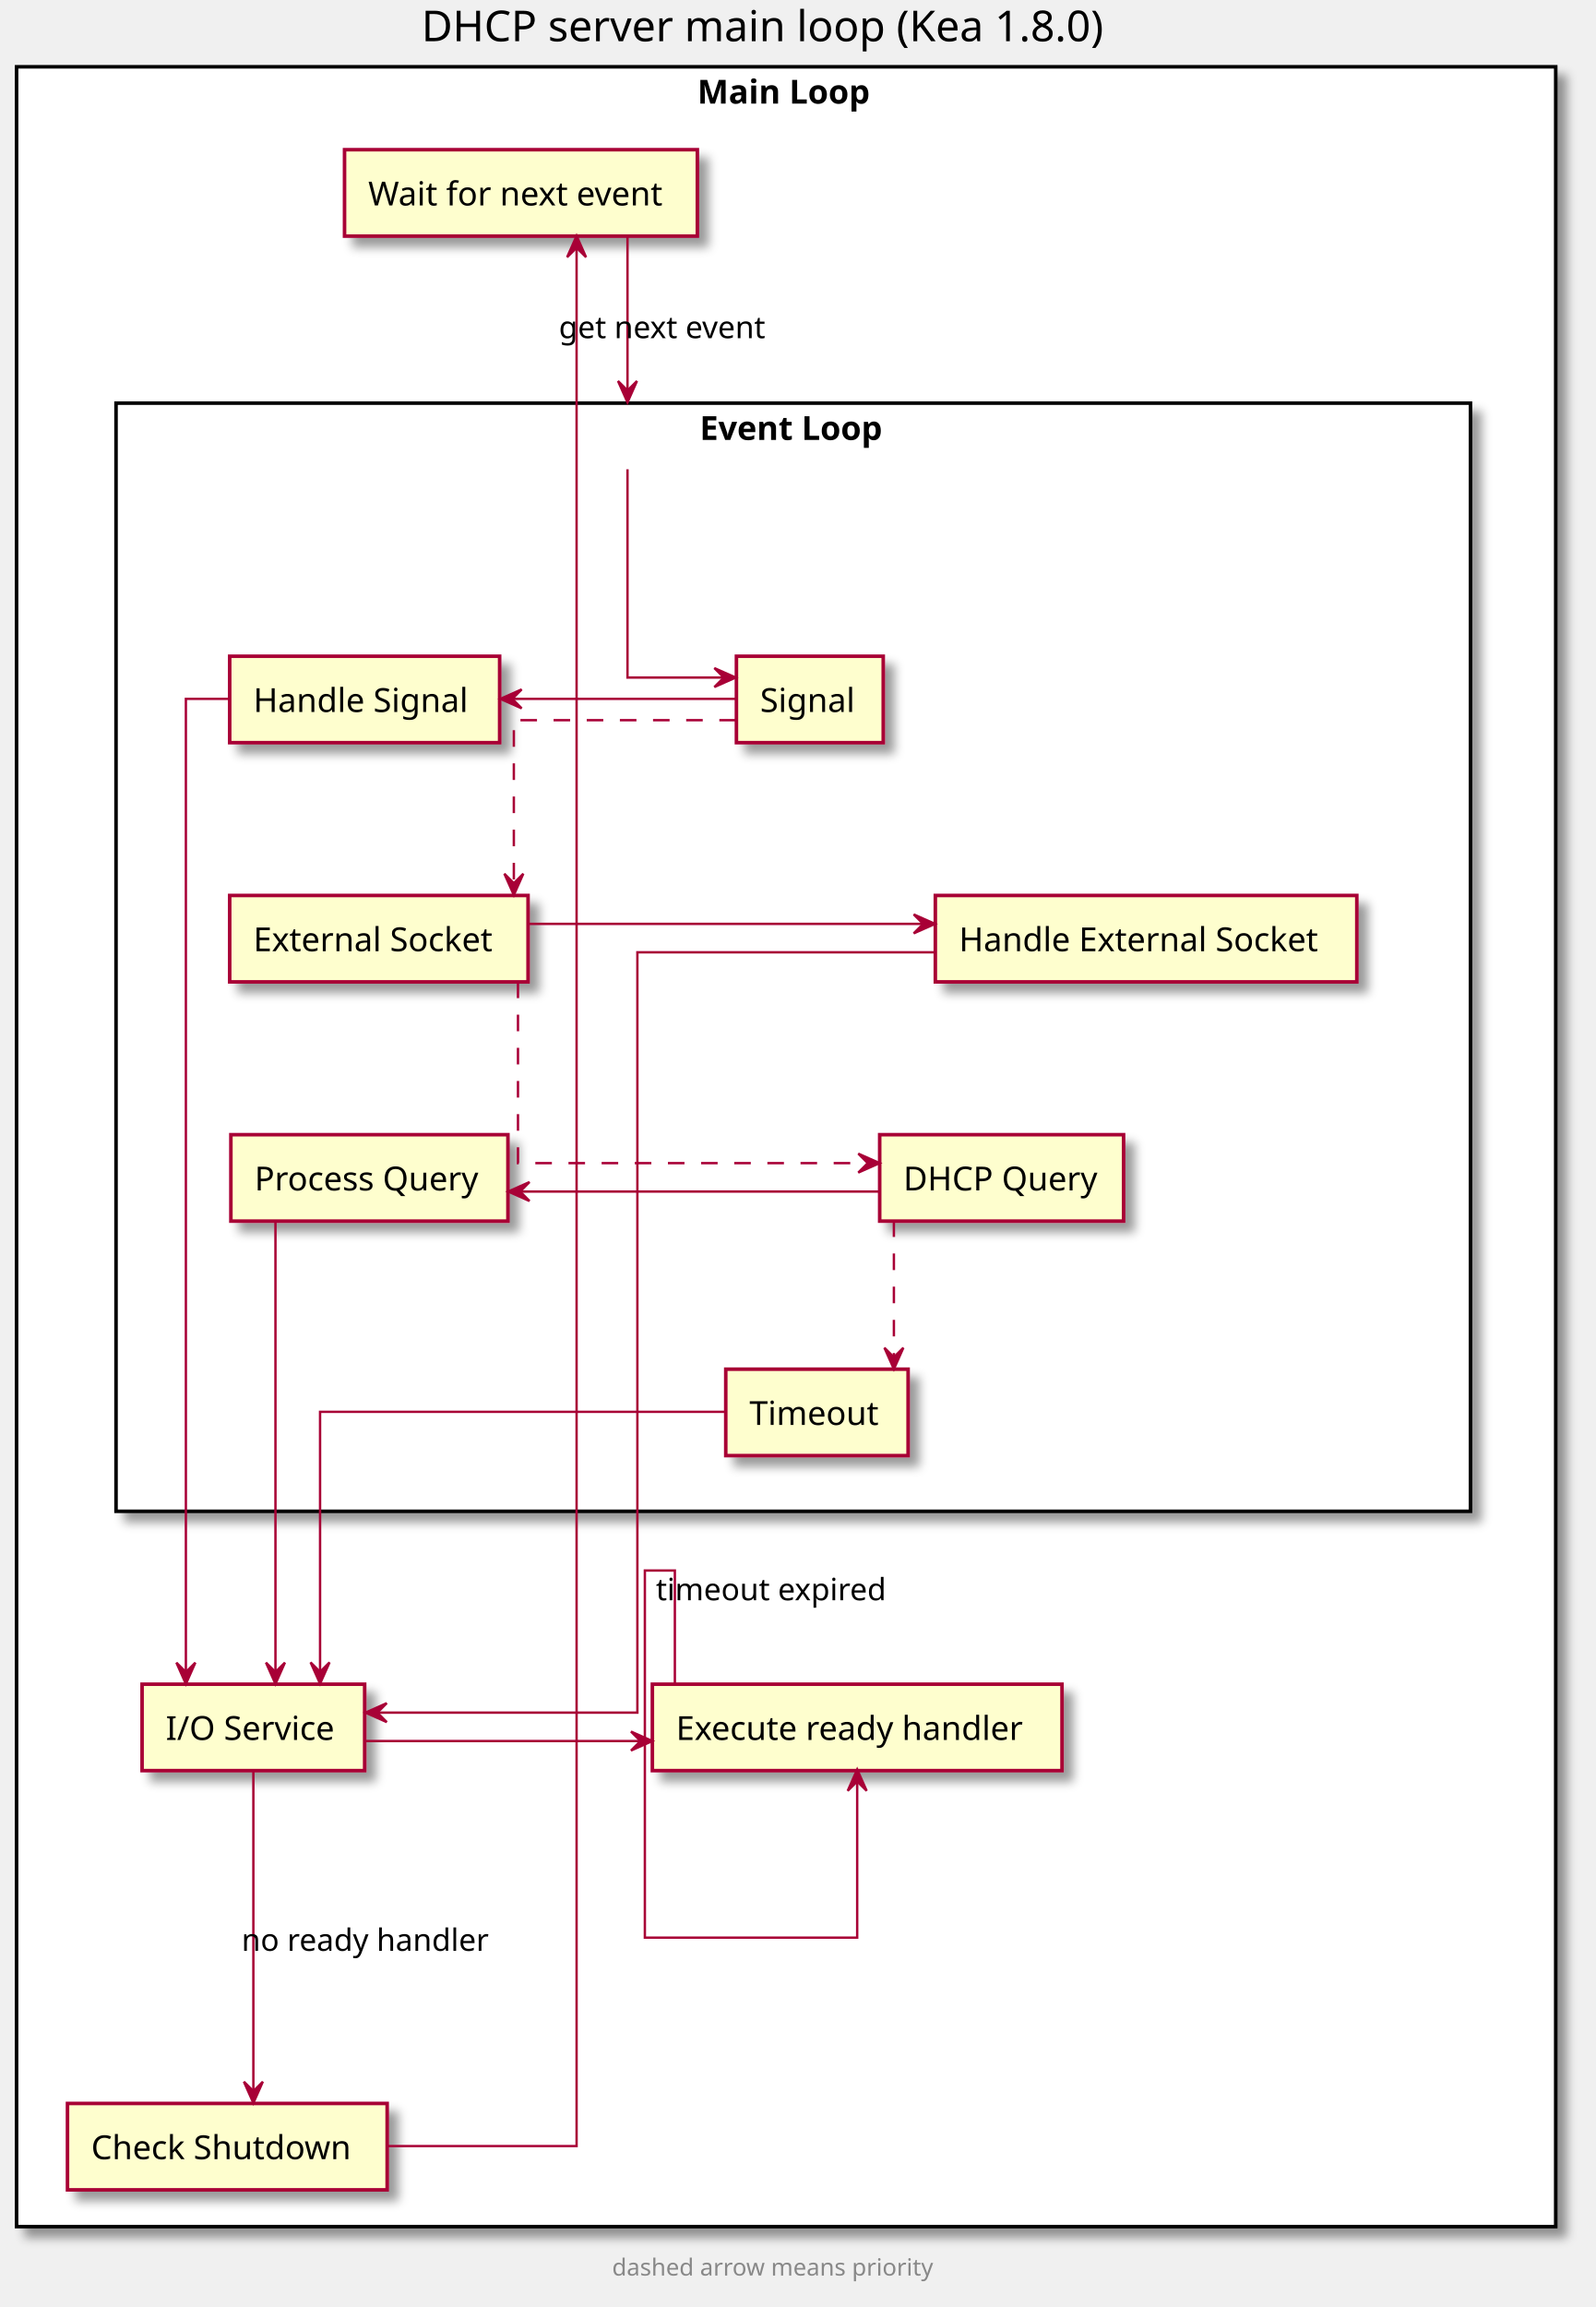
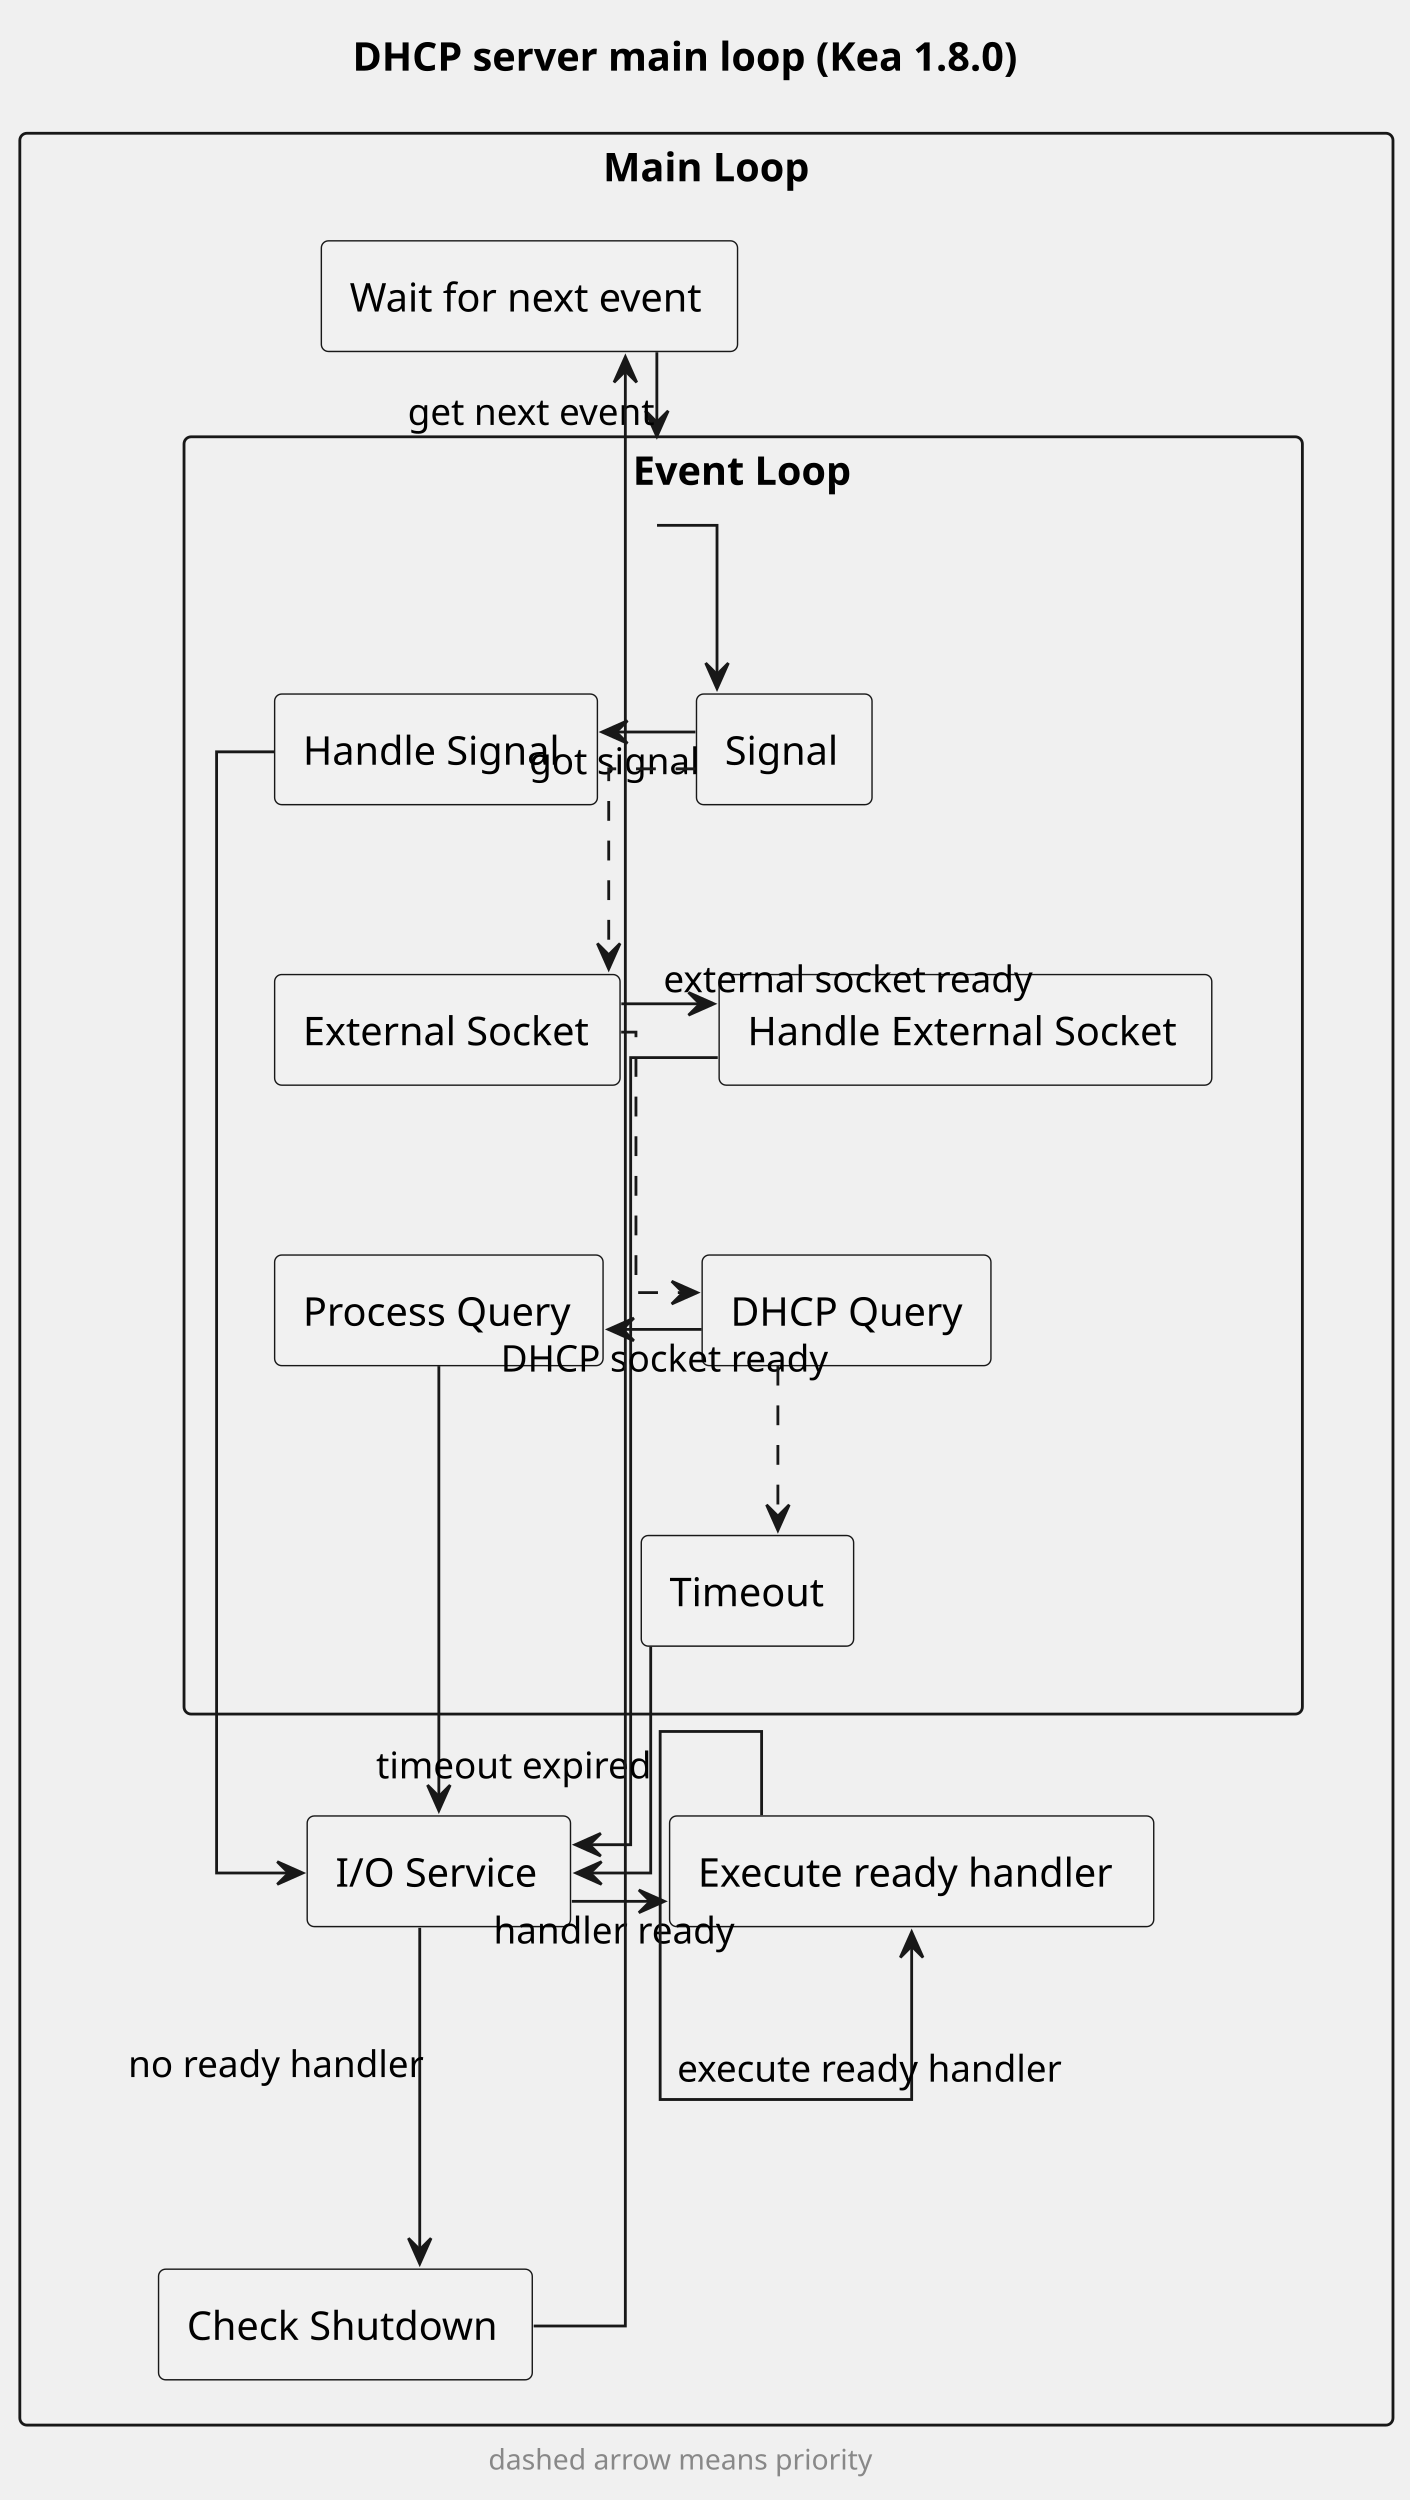
- <svg xmlns="http://www.w3.org/2000/svg" contentScriptType="application/ecmascript" contentStyleType="text/css" height="974px" preserveAspectRatio="none" style="width:674px;height:974px;" version="1.1" viewBox="0 0 674 974" width="674px" zoomAndPan="magnify">
-   <defs>
-     <filter height="300%" id="f1hatkcuz2d0l4" width="300%" x="-1" y="-1">
-       <feGaussianBlur result="blurOut" stdDeviation="2.0" />
-       <feColorMatrix in="blurOut" result="blurOut2" type="matrix" values="0 0 0 0 0 0 0 0 0 0 0 0 0 0 0 0 0 0 .4 0" />
-       <feOffset dx="4.0" dy="4.0" in="blurOut2" result="blurOut3" />
-       <feBlend in="SourceGraphic" in2="blurOut3" mode="normal" />
-     </filter>
-   </defs>
+ <svg xmlns="http://www.w3.org/2000/svg" contentStyleType="text/css" height="883px" preserveAspectRatio="none" style="width:498px;height:883px;background:#FFFFFF;" version="1.1" viewBox="0 0 498 883" width="498px" zoomAndPan="magnify">
+   <defs />
  <g>
-     <text fill="#000000" font-family="sans-serif" font-size="18" lengthAdjust="spacingAndGlyphs" textLength="300" x="178" y="17.402">DHCP server main loop (Kea 1.8.0)</text>
-     <rect fill="#FFFFFF" filter="url(#f1hatkcuz2d0l4)" height="911.86" style="stroke: #000000; stroke-width: 1.5;" width="650" x="7" y="28.199" />
-     <text fill="#000000" font-family="sans-serif" font-size="14" font-weight="bold" lengthAdjust="spacingAndGlyphs" textLength="75" x="294.5" y="43.734">Main Loop</text>
-     <rect fill="#FFFFFF" filter="url(#f1hatkcuz2d0l4)" height="467.86" style="stroke: #000000; stroke-width: 1.5;" width="572" x="49" y="170.199" />
-     <text fill="#000000" font-family="sans-serif" font-size="14" font-weight="bold" lengthAdjust="spacingAndGlyphs" textLength="79" x="295.5" y="185.734">Event Loop</text>
-     <rect fill="#FEFECE" filter="url(#f1hatkcuz2d0l4)" height="36.488" style="stroke: #A80036; stroke-width: 1.5;" width="149" x="145.5" y="63.199" />
-     <text fill="#000000" font-family="sans-serif" font-size="14" lengthAdjust="spacingAndGlyphs" textLength="129" x="155.5" y="86.734">Wait for next event</text>
-     <rect fill="#FEFECE" filter="url(#f1hatkcuz2d0l4)" height="36.488" style="stroke: #A80036; stroke-width: 1.5;" width="135" x="28.5" y="888.059" />
-     <text fill="#000000" font-family="sans-serif" font-size="14" lengthAdjust="spacingAndGlyphs" textLength="115" x="38.5" y="911.594">Check Shutdown</text>
-     <rect fill="#FEFECE" filter="url(#f1hatkcuz2d0l4)" height="36.488" style="stroke: #A80036; stroke-width: 1.5;" width="77" x="306.5" y="578.059" />
-     <text fill="#000000" font-family="sans-serif" font-size="14" lengthAdjust="spacingAndGlyphs" textLength="57" x="316.5" y="601.594">Timeout</text>
-     <rect fill="#FEFECE" filter="url(#f1hatkcuz2d0l4)" height="36.488" style="stroke: #A80036; stroke-width: 1.5;" width="62" x="311" y="277.059" />
-     <text fill="#000000" font-family="sans-serif" font-size="14" lengthAdjust="spacingAndGlyphs" textLength="42" x="321" y="300.594">Signal</text>
-     <rect fill="#FEFECE" filter="url(#f1hatkcuz2d0l4)" height="36.488" style="stroke: #A80036; stroke-width: 1.5;" width="114" x="97" y="277.059" />
-     <text fill="#000000" font-family="sans-serif" font-size="14" lengthAdjust="spacingAndGlyphs" textLength="94" x="107" y="300.594">Handle Signal</text>
-     <rect fill="#FEFECE" filter="url(#f1hatkcuz2d0l4)" height="36.488" style="stroke: #A80036; stroke-width: 1.5;" width="126" x="97" y="378.059" />
-     <text fill="#000000" font-family="sans-serif" font-size="14" lengthAdjust="spacingAndGlyphs" textLength="106" x="107" y="401.594">External Socket</text>
-     <rect fill="#FEFECE" filter="url(#f1hatkcuz2d0l4)" height="36.488" style="stroke: #A80036; stroke-width: 1.5;" width="178" x="395" y="378.059" />
-     <text fill="#000000" font-family="sans-serif" font-size="14" lengthAdjust="spacingAndGlyphs" textLength="158" x="405" y="401.594">Handle External Socket</text>
-     <rect fill="#FEFECE" filter="url(#f1hatkcuz2d0l4)" height="36.488" style="stroke: #A80036; stroke-width: 1.5;" width="103" x="371.5" y="479.059" />
-     <text fill="#000000" font-family="sans-serif" font-size="14" lengthAdjust="spacingAndGlyphs" textLength="83" x="381.5" y="502.594">DHCP Query</text>
-     <rect fill="#FEFECE" filter="url(#f1hatkcuz2d0l4)" height="36.488" style="stroke: #A80036; stroke-width: 1.5;" width="117" x="97.5" y="479.059" />
-     <text fill="#000000" font-family="sans-serif" font-size="14" lengthAdjust="spacingAndGlyphs" textLength="97" x="107.5" y="502.594">Process Query</text>
-     <rect fill="#FEFECE" filter="url(#f1hatkcuz2d0l4)" height="36.488" style="stroke: #A80036; stroke-width: 1.5;" width="94" x="60" y="711.059" />
-     <text fill="#000000" font-family="sans-serif" font-size="14" lengthAdjust="spacingAndGlyphs" textLength="74" x="70" y="734.594">I/O Service</text>
-     <rect fill="#FEFECE" filter="url(#f1hatkcuz2d0l4)" height="36.488" style="stroke: #A80036; stroke-width: 1.5;" width="173" x="275.5" y="711.059" />
-     <text fill="#000000" font-family="sans-serif" font-size="14" lengthAdjust="spacingAndGlyphs" textLength="153" x="285.5" y="734.594">Execute ready handler</text>
-     <path d="M265,99.379 C265,114.974 265,138.004 265,157.84 C265,160.32 265,162.75 265,165.109 C265,166.288 265,167.45 265,168.591 C265,168.877 265,169.161 265,169.444 C265,169.585 265,169.726 265,169.867 " fill="none" id="run-&gt;run_one" style="stroke: #A80036; stroke-width: 1.0;" />
-     <polygon fill="#A80036" points="265,169.867,269,160.867,265,164.867,261,160.867,265,169.867" style="stroke: #A80036; stroke-width: 1.0;" />
-     <text fill="#000000" font-family="sans-serif" font-size="13" lengthAdjust="spacingAndGlyphs" textLength="90" x="236" y="142.768">get next event</text>
-     <path d="M265,198.129 C265,205.659 265,286.059 265,286.059 C265,286.059 305.68,286.059 305.68,286.059 " fill="none" id="run_one-&gt;signal" style="stroke: #A80036; stroke-width: 1.0;" />
-     <polygon fill="#A80036" points="310.68,286.059,301.68,282.059,305.68,286.059,301.68,290.059,310.68,286.059" style="stroke: #A80036; stroke-width: 1.0;" />
-     <path d="M310.96,295.059 C310.96,295.059 216.31,295.059 216.31,295.059 " fill="none" id="signal-&gt;handleSignal" style="stroke: #A80036; stroke-width: 1.0;" />
-     <polygon fill="#A80036" points="211.31,295.059,220.31,299.059,216.31,295.059,220.31,291.059,211.31,295.059" style="stroke: #A80036; stroke-width: 1.0;" />
-     <path d="M96.78,295.059 C86.25,295.059 78.5,295.059 78.5,295.059 C78.5,295.059 78.5,705.959 78.5,705.959 " fill="none" id="handleSignal-&gt;poll" style="stroke: #A80036; stroke-width: 1.0;" />
-     <polygon fill="#A80036" points="78.5,710.959,82.5,701.959,78.5,705.959,74.5,701.959,78.5,710.959" style="stroke: #A80036; stroke-width: 1.0;" />
-     <path d="M310.78,304.059 C273.76,304.059 217,304.059 217,304.059 C217,304.059 217,372.879 217,372.879 " fill="none" id="signal-&gt;external_socket" style="stroke: #A80036; stroke-width: 1.0; stroke-dasharray: 7.0,7.0;" />
-     <polygon fill="#A80036" points="217,377.879,221,368.879,217,372.879,213,368.879,217,377.879" style="stroke: #A80036; stroke-width: 1.0;" />
-     <path d="M223.24,390.059 C223.24,390.059 389.87,390.059 389.87,390.059 " fill="none" id="external_socket-&gt;handleExternalSocket" style="stroke: #A80036; stroke-width: 1.0;" />
-     <polygon fill="#A80036" points="394.87,390.059,385.87,386.059,389.87,390.059,385.87,394.059,394.87,390.059" style="stroke: #A80036; stroke-width: 1.0;" />
-     <path d="M394.76,402.059 C335.73,402.059 269.17,402.059 269.17,402.059 C269.17,402.059 269.17,723.059 269.17,723.059 C269.17,723.059 159.34,723.059 159.34,723.059 " fill="none" id="handleExternalSocket-&gt;poll" style="stroke: #A80036; stroke-width: 1.0;" />
-     <polygon fill="#A80036" points="154.34,723.059,163.34,727.059,159.34,723.059,163.34,719.059,154.34,723.059" style="stroke: #A80036; stroke-width: 1.0;" />
-     <path d="M218.75,414.379 C218.75,441.979 218.75,491.059 218.75,491.059 C218.75,491.059 366.46,491.059 366.46,491.059 " fill="none" id="external_socket-&gt;query" style="stroke: #A80036; stroke-width: 1.0; stroke-dasharray: 7.0,7.0;" />
-     <polygon fill="#A80036" points="371.46,491.059,362.46,487.059,366.46,491.059,362.46,495.059,371.46,491.059" style="stroke: #A80036; stroke-width: 1.0;" />
-     <path d="M371.2,503.059 C371.2,503.059 219.62,503.059 219.62,503.059 " fill="none" id="query-&gt;processQuery" style="stroke: #A80036; stroke-width: 1.0;" />
-     <polygon fill="#A80036" points="214.62,503.059,223.62,507.059,219.62,503.059,223.62,499.059,214.62,503.059" style="stroke: #A80036; stroke-width: 1.0;" />
-     <path d="M116.33,515.259 C116.33,515.259 116.33,705.939 116.33,705.939 " fill="none" id="processQuery-&gt;poll" style="stroke: #A80036; stroke-width: 1.0;" />
-     <polygon fill="#A80036" points="116.33,710.939,120.33,701.939,116.33,705.939,112.33,701.939,116.33,710.939" style="stroke: #A80036; stroke-width: 1.0;" />
-     <path d="M377.5,515.219 C377.5,515.219 377.5,573.019 377.5,573.019 " fill="none" id="query-&gt;timeout" style="stroke: #A80036; stroke-width: 1.0; stroke-dasharray: 7.0,7.0;" />
-     <polygon fill="#A80036" points="377.5,578.019,381.5,569.019,377.5,573.019,373.5,569.019,377.5,578.019" style="stroke: #A80036; stroke-width: 1.0;" />
-     <path d="M306.02,596.059 C245.34,596.059 135.17,596.059 135.17,596.059 C135.17,596.059 135.17,705.849 135.17,705.849 " fill="none" id="timeout-&gt;poll" style="stroke: #A80036; stroke-width: 1.0;" />
-     <polygon fill="#A80036" points="135.17,710.849,139.17,701.849,135.17,705.849,131.17,701.849,135.17,710.849" style="stroke: #A80036; stroke-width: 1.0;" />
-     <text fill="#000000" font-family="sans-serif" font-size="13" lengthAdjust="spacingAndGlyphs" textLength="100" x="277" y="675.628">timeout expired</text>
-     <path d="M154.07,735.059 C154.07,735.059 270.48,735.059 270.48,735.059 " fill="none" id="poll-&gt;ready" style="stroke: #A80036; stroke-width: 1.0;" />
-     <polygon fill="#A80036" points="275.48,735.059,266.48,731.059,270.48,735.059,266.48,739.059,275.48,735.059" style="stroke: #A80036; stroke-width: 1.0;" />
-     <path d="M107,747.339 C107,747.339 107,882.879 107,882.879 " fill="none" id="poll-&gt;shutdown" style="stroke: #A80036; stroke-width: 1.0;" />
-     <polygon fill="#A80036" points="107,887.879,111,878.879,107,882.879,103,878.879,107,887.879" style="stroke: #A80036; stroke-width: 1.0;" />
-     <text fill="#000000" font-family="sans-serif" font-size="13" lengthAdjust="spacingAndGlyphs" textLength="105" x="102" y="823.628">no ready handler</text>
-     <path d="M285,711.029 C285,691.479 285,663.059 285,663.059 C285,663.059 272.33,663.059 272.33,663.059 C272.33,663.059 272.33,818.059 272.33,818.059 C272.33,818.059 362,818.059 362,818.059 C362,818.059 362,752.069 362,752.069 " fill="none" id="ready-&gt;ready" style="stroke: #A80036; stroke-width: 1.0;" />
-     <polygon fill="#A80036" points="362,747.069,358,756.069,362,752.069,366,756.069,362,747.069" style="stroke: #A80036; stroke-width: 1.0;" />
-     <path d="M243.5,104.579 C243.5,104.579 243.5,906.059 243.5,906.059 C243.5,906.059 202.48,906.059 163.71,906.059 " fill="none" id="run&lt;-shutdown" style="stroke: #A80036; stroke-width: 1.0;" />
-     <polygon fill="#A80036" points="243.5,99.579,239.5,108.579,243.5,104.579,247.5,108.579,243.5,99.579" style="stroke: #A80036; stroke-width: 1.0;" />
-     <text fill="#888888" font-family="sans-serif" font-size="10" lengthAdjust="spacingAndGlyphs" textLength="139" x="258.5" y="960.727">dashed arrow means priority</text>
+     <text fill="#000000" font-family="sans-serif" font-size="14" font-weight="bold" lengthAdjust="spacing" textLength="235" x="124.5" y="24.966">DHCP server main loop (Kea 1.8.0)</text>
+     <g id="cluster_Main Loop">
+       <rect fill="none" height="809.48" rx="2.5" ry="2.5" style="stroke:#181818;stroke-width:1.0;" width="485" x="7" y="47.068" />
+       <text fill="#000000" font-family="sans-serif" font-size="14" font-weight="bold" lengthAdjust="spacing" textLength="73" x="213" y="64.034">Main Loop</text>
+     </g>
+     <g id="cluster_run_one">
+       <rect fill="none" height="451.13" rx="2.5" ry="2.5" style="stroke:#181818;stroke-width:1.0;" width="395" x="65" y="154.278" />
+       <text fill="#000000" font-family="sans-serif" font-size="14" font-weight="bold" lengthAdjust="spacing" textLength="78" x="223.5" y="171.244">Event Loop</text>
+     </g>
+     <g id="elem_run">
+       <rect fill="#F1F1F1" height="39.068" rx="2.5" ry="2.5" style="stroke:#181818;stroke-width:0.5;" width="147" x="113.5" y="85.068" />
+       <text fill="#000000" font-family="sans-serif" font-size="14" lengthAdjust="spacing" textLength="127" x="123.5" y="110.034">Wait for next event</text>
+     </g>
+     <g id="elem_poll">
+       <rect fill="#F1F1F1" height="39.068" rx="2.5" ry="2.5" style="stroke:#181818;stroke-width:0.5;" width="93" x="108.5" y="641.408" />
+       <text fill="#000000" font-family="sans-serif" font-size="14" lengthAdjust="spacing" textLength="73" x="118.5" y="666.374">I/O Service</text>
+     </g>
+     <g id="elem_ready">
+       <rect fill="#F1F1F1" height="39.068" rx="2.5" ry="2.5" style="stroke:#181818;stroke-width:0.5;" width="171" x="236.5" y="641.408" />
+       <text fill="#000000" font-family="sans-serif" font-size="14" lengthAdjust="spacing" textLength="151" x="246.5" y="666.374">Execute ready handler</text>
+     </g>
+     <g id="elem_shutdown">
+       <rect fill="#F1F1F1" height="39.068" rx="2.5" ry="2.5" style="stroke:#181818;stroke-width:0.5;" width="132" x="56" y="801.478" />
+       <text fill="#000000" font-family="sans-serif" font-size="14" lengthAdjust="spacing" textLength="112" x="66" y="826.444">Check Shutdown</text>
+     </g>
+     <g id="elem_signal">
+       <rect fill="#F1F1F1" height="39.068" rx="2.5" ry="2.5" style="stroke:#181818;stroke-width:0.5;" width="62" x="246" y="245.138" />
+       <text fill="#000000" font-family="sans-serif" font-size="14" lengthAdjust="spacing" textLength="42" x="256" y="270.104">Signal</text>
+     </g>
+     <g id="elem_handleSignal">
+       <rect fill="#F1F1F1" height="39.068" rx="2.5" ry="2.5" style="stroke:#181818;stroke-width:0.5;" width="114" x="97" y="245.138" />
+       <text fill="#000000" font-family="sans-serif" font-size="14" lengthAdjust="spacing" textLength="94" x="107" y="270.104">Handle Signal</text>
+     </g>
+     <g id="elem_external_socket">
+       <rect fill="#F1F1F1" height="39.068" rx="2.5" ry="2.5" style="stroke:#181818;stroke-width:0.5;" width="122" x="97" y="344.208" />
+       <text fill="#000000" font-family="sans-serif" font-size="14" lengthAdjust="spacing" textLength="102" x="107" y="369.174">External Socket</text>
+     </g>
+     <g id="elem_handleExternalSocket">
+       <rect fill="#F1F1F1" height="39.068" rx="2.5" ry="2.5" style="stroke:#181818;stroke-width:0.5;" width="174" x="254" y="344.208" />
+       <text fill="#000000" font-family="sans-serif" font-size="14" lengthAdjust="spacing" textLength="154" x="264" y="369.174">Handle External Socket</text>
+     </g>
+     <g id="elem_query">
+       <rect fill="#F1F1F1" height="39.068" rx="2.5" ry="2.5" style="stroke:#181818;stroke-width:0.5;" width="102" x="248" y="443.278" />
+       <text fill="#000000" font-family="sans-serif" font-size="14" lengthAdjust="spacing" textLength="82" x="258" y="468.244">DHCP Query</text>
+     </g>
+     <g id="elem_processQuery">
+       <rect fill="#F1F1F1" height="39.068" rx="2.5" ry="2.5" style="stroke:#181818;stroke-width:0.5;" width="116" x="97" y="443.278" />
+       <text fill="#000000" font-family="sans-serif" font-size="14" lengthAdjust="spacing" textLength="96" x="107" y="468.244">Process Query</text>
+     </g>
+     <g id="elem_timeout">
+       <rect fill="#F1F1F1" height="39.068" rx="2.5" ry="2.5" style="stroke:#181818;stroke-width:0.5;" width="75" x="226.5" y="542.348" />
+       <text fill="#000000" font-family="sans-serif" font-size="14" lengthAdjust="spacing" textLength="55" x="236.5" y="567.314">Timeout</text>
+     </g>
+     <g id="link_run_run_one">
+       <path d="M232,124.388 C232,129.85 232,135.995 232,142.218 C232,145.33 232,148.46 232,151.535 C232,152.304 232,153.069 232,153.83 C232,153.925 232,154.02 232,154.114 " fill="none" id="run-to-run_one" style="stroke:#181818;stroke-width:1.0;" />
+       <polygon fill="#181818" points="232,154.114,236,145.114,232,149.114,228,145.114,232,154.114" style="stroke:#181818;stroke-width:1.0;" />
+       <text fill="#000000" font-family="sans-serif" font-size="13" lengthAdjust="spacing" textLength="87" x="144" y="150.085">get next event</text>
+     </g>
+     <g id="link_run_one_signal">
+       <path d="M232.06,185.548 C233.31,185.548 253.25,185.548 253.25,185.548 C253.25,185.548 253.25,238.198 253.25,238.198 " fill="none" id="run_one-to-signal" style="stroke:#181818;stroke-width:1.0;" />
+       <polygon fill="#181818" points="253.25,243.198,257.25,234.198,253.25,238.198,249.25,234.198,253.25,243.198" style="stroke:#181818;stroke-width:1.0;" />
+     </g>
+     <g id="link_signal_handleSignal">
+       <path d="M245.64,258.548 C245.64,258.548 217.64,258.548 217.64,258.548 " fill="none" id="signal-to-handleSignal" style="stroke:#181818;stroke-width:1.0;" />
+       <polygon fill="#181818" points="212.64,258.548,221.64,262.548,217.64,258.548,221.64,254.548,212.64,258.548" style="stroke:#181818;stroke-width:1.0;" />
+       <text fill="#000000" font-family="sans-serif" font-size="13" lengthAdjust="spacing" textLength="59" x="186.89" y="273.445">got signal</text>
+     </g>
+     <g id="link_handleSignal_poll">
+       <path d="M96.86,265.548 C85.25,265.548 76.5,265.548 76.5,265.548 C76.5,265.548 76.5,661.548 76.5,661.548 C76.5,661.548 101.92,661.548 101.92,661.548 " fill="none" id="handleSignal-to-poll" style="stroke:#181818;stroke-width:1.0;" />
+       <polygon fill="#181818" points="106.92,661.548,97.92,657.548,101.92,661.548,97.92,665.548,106.92,661.548" style="stroke:#181818;stroke-width:1.0;" />
+     </g>
+     <g id="link_signal_external_socket">
+       <path d="M245.64,271.548 C230.26,271.548 215,271.548 215,271.548 C215,271.548 215,337.228 215,337.228 " fill="none" id="signal-to-external_socket" style="stroke:#181818;stroke-width:1.0;stroke-dasharray:7.0,7.0;" />
+       <polygon fill="#181818" points="215,342.228,219,333.228,215,337.228,211,333.228,215,342.228" style="stroke:#181818;stroke-width:1.0;" />
+     </g>
+     <g id="link_external_socket_handleExternalSocket">
+       <path d="M219.45,354.548 C219.45,354.548 247.17,354.548 247.17,354.548 " fill="none" id="external_socket-to-handleExternalSocket" style="stroke:#181818;stroke-width:1.0;" />
+       <polygon fill="#181818" points="252.17,354.548,243.17,350.548,247.17,354.548,243.17,358.548,252.17,354.548" style="stroke:#181818;stroke-width:1.0;" />
+       <text fill="#000000" font-family="sans-serif" font-size="13" lengthAdjust="spacing" textLength="128" x="234.31" y="350.445">external socket ready</text>
+     </g>
+     <g id="link_handleExternalSocket_poll">
+       <path d="M253.51,373.548 C235.94,373.548 222.75,373.548 222.75,373.548 C222.75,373.548 222.75,651.548 222.75,651.548 C222.75,651.548 208.2,651.548 208.2,651.548 " fill="none" id="handleExternalSocket-to-poll" style="stroke:#181818;stroke-width:1.0;" />
+       <polygon fill="#181818" points="203.2,651.548,212.2,655.548,208.2,651.548,212.2,647.548,203.2,651.548" style="stroke:#181818;stroke-width:1.0;" />
+     </g>
+     <g id="link_external_socket_query">
+       <path d="M219.4,364.548 C222.66,364.548 224.62,364.548 224.62,364.548 C224.62,364.548 224.62,456.548 224.62,456.548 C224.62,456.548 241.24,456.548 241.24,456.548 " fill="none" id="external_socket-to-query" style="stroke:#181818;stroke-width:1.0;stroke-dasharray:7.0,7.0;" />
+       <polygon fill="#181818" points="246.24,456.548,237.24,452.548,241.24,456.548,237.24,460.548,246.24,456.548" style="stroke:#181818;stroke-width:1.0;" />
+     </g>
+     <g id="link_query_processQuery">
+       <path d="M247.83,469.548 C247.83,469.548 219.89,469.548 219.89,469.548 " fill="none" id="query-to-processQuery" style="stroke:#181818;stroke-width:1.0;" />
+       <polygon fill="#181818" points="214.89,469.548,223.89,473.548,219.89,469.548,223.89,465.548,214.89,469.548" style="stroke:#181818;stroke-width:1.0;" />
+       <text fill="#000000" font-family="sans-serif" font-size="13" lengthAdjust="spacing" textLength="114" x="176.86" y="484.445">DHCP socket ready</text>
+     </g>
+     <g id="link_processQuery_poll">
+       <path d="M155,482.528 C155,482.528 155,634.498 155,634.498 " fill="none" id="processQuery-to-poll" style="stroke:#181818;stroke-width:1.0;" />
+       <polygon fill="#181818" points="155,639.498,159,630.498,155,634.498,151,630.498,155,639.498" style="stroke:#181818;stroke-width:1.0;" />
+     </g>
+     <g id="link_query_timeout">
+       <path d="M274.75,482.378 C274.75,482.378 274.75,535.498 274.75,535.498 " fill="none" id="query-to-timeout" style="stroke:#181818;stroke-width:1.0;stroke-dasharray:7.0,7.0;" />
+       <polygon fill="#181818" points="274.75,540.498,278.75,531.498,274.75,535.498,270.75,531.498,274.75,540.498" style="stroke:#181818;stroke-width:1.0;" />
+     </g>
+     <g id="link_timeout_poll">
+       <path d="M229.83,581.568 C229.83,610.618 229.83,661.548 229.83,661.548 C229.83,661.548 208.48,661.548 208.48,661.548 " fill="none" id="timeout-to-poll" style="stroke:#181818;stroke-width:1.0;" />
+       <polygon fill="#181818" points="203.48,661.548,212.48,665.548,208.48,661.548,212.48,657.548,203.48,661.548" style="stroke:#181818;stroke-width:1.0;" />
+       <text fill="#000000" font-family="sans-serif" font-size="13" lengthAdjust="spacing" textLength="96" x="132.83" y="628.135">timeout expired</text>
+     </g>
+     <g id="link_poll_ready">
+       <path d="M201.96,671.548 C201.96,671.548 229.64,671.548 229.64,671.548 " fill="none" id="poll-to-ready" style="stroke:#181818;stroke-width:1.0;" />
+       <polygon fill="#181818" points="234.64,671.548,225.64,667.548,229.64,671.548,225.64,675.548,234.64,671.548" style="stroke:#181818;stroke-width:1.0;" />
+       <text fill="#000000" font-family="sans-serif" font-size="13" lengthAdjust="spacing" textLength="83" x="174.3" y="686.445">handler ready</text>
+     </g>
+     <g id="link_poll_shutdown">
+       <path d="M148.25,680.898 C148.25,680.898 148.25,794.548 148.25,794.548 " fill="none" id="poll-to-shutdown" style="stroke:#181818;stroke-width:1.0;" />
+       <polygon fill="#181818" points="148.25,799.548,152.25,790.548,148.25,794.548,144.25,790.548,148.25,799.548" style="stroke:#181818;stroke-width:1.0;" />
+       <text fill="#000000" font-family="sans-serif" font-size="13" lengthAdjust="spacing" textLength="102" x="45.25" y="733.625">no ready handler</text>
+     </g>
+     <g id="link_ready_ready">
+       <path d="M269,641.138 C269,627.398 269,611.548 269,611.548 C269,611.548 233.17,611.548 233.17,611.548 C233.17,611.548 233.17,741.548 233.17,741.548 C233.17,741.548 322,741.548 322,741.548 C322,741.548 322,687.388 322,687.388 " fill="none" id="ready-to-ready" style="stroke:#181818;stroke-width:1.0;" />
+       <polygon fill="#181818" points="322,682.388,318,691.388,322,687.388,326,691.388,322,682.388" style="stroke:#181818;stroke-width:1.0;" />
+       <text fill="#000000" font-family="sans-serif" font-size="13" lengthAdjust="spacing" textLength="133" x="239.17" y="735.235">execute ready handler</text>
+     </g>
+     <g id="link_run_shutdown">
+       <path d="M220.87,131.048 C220.87,131.048 220.87,821.548 220.87,821.548 C220.87,821.548 206.39,821.548 188.5,821.548 " fill="none" id="run-backto-shutdown" style="stroke:#181818;stroke-width:1.0;" />
+       <polygon fill="#181818" points="220.88,126.048,216.88,135.048,220.88,131.048,224.88,135.048,220.88,126.048" style="stroke:#181818;stroke-width:1.0;" />
+     </g>
+     <text fill="#888888" font-family="sans-serif" font-size="10" lengthAdjust="spacing" textLength="139" x="172.5" y="872.238">dashed arrow means priority</text>
  </g>
</svg>
